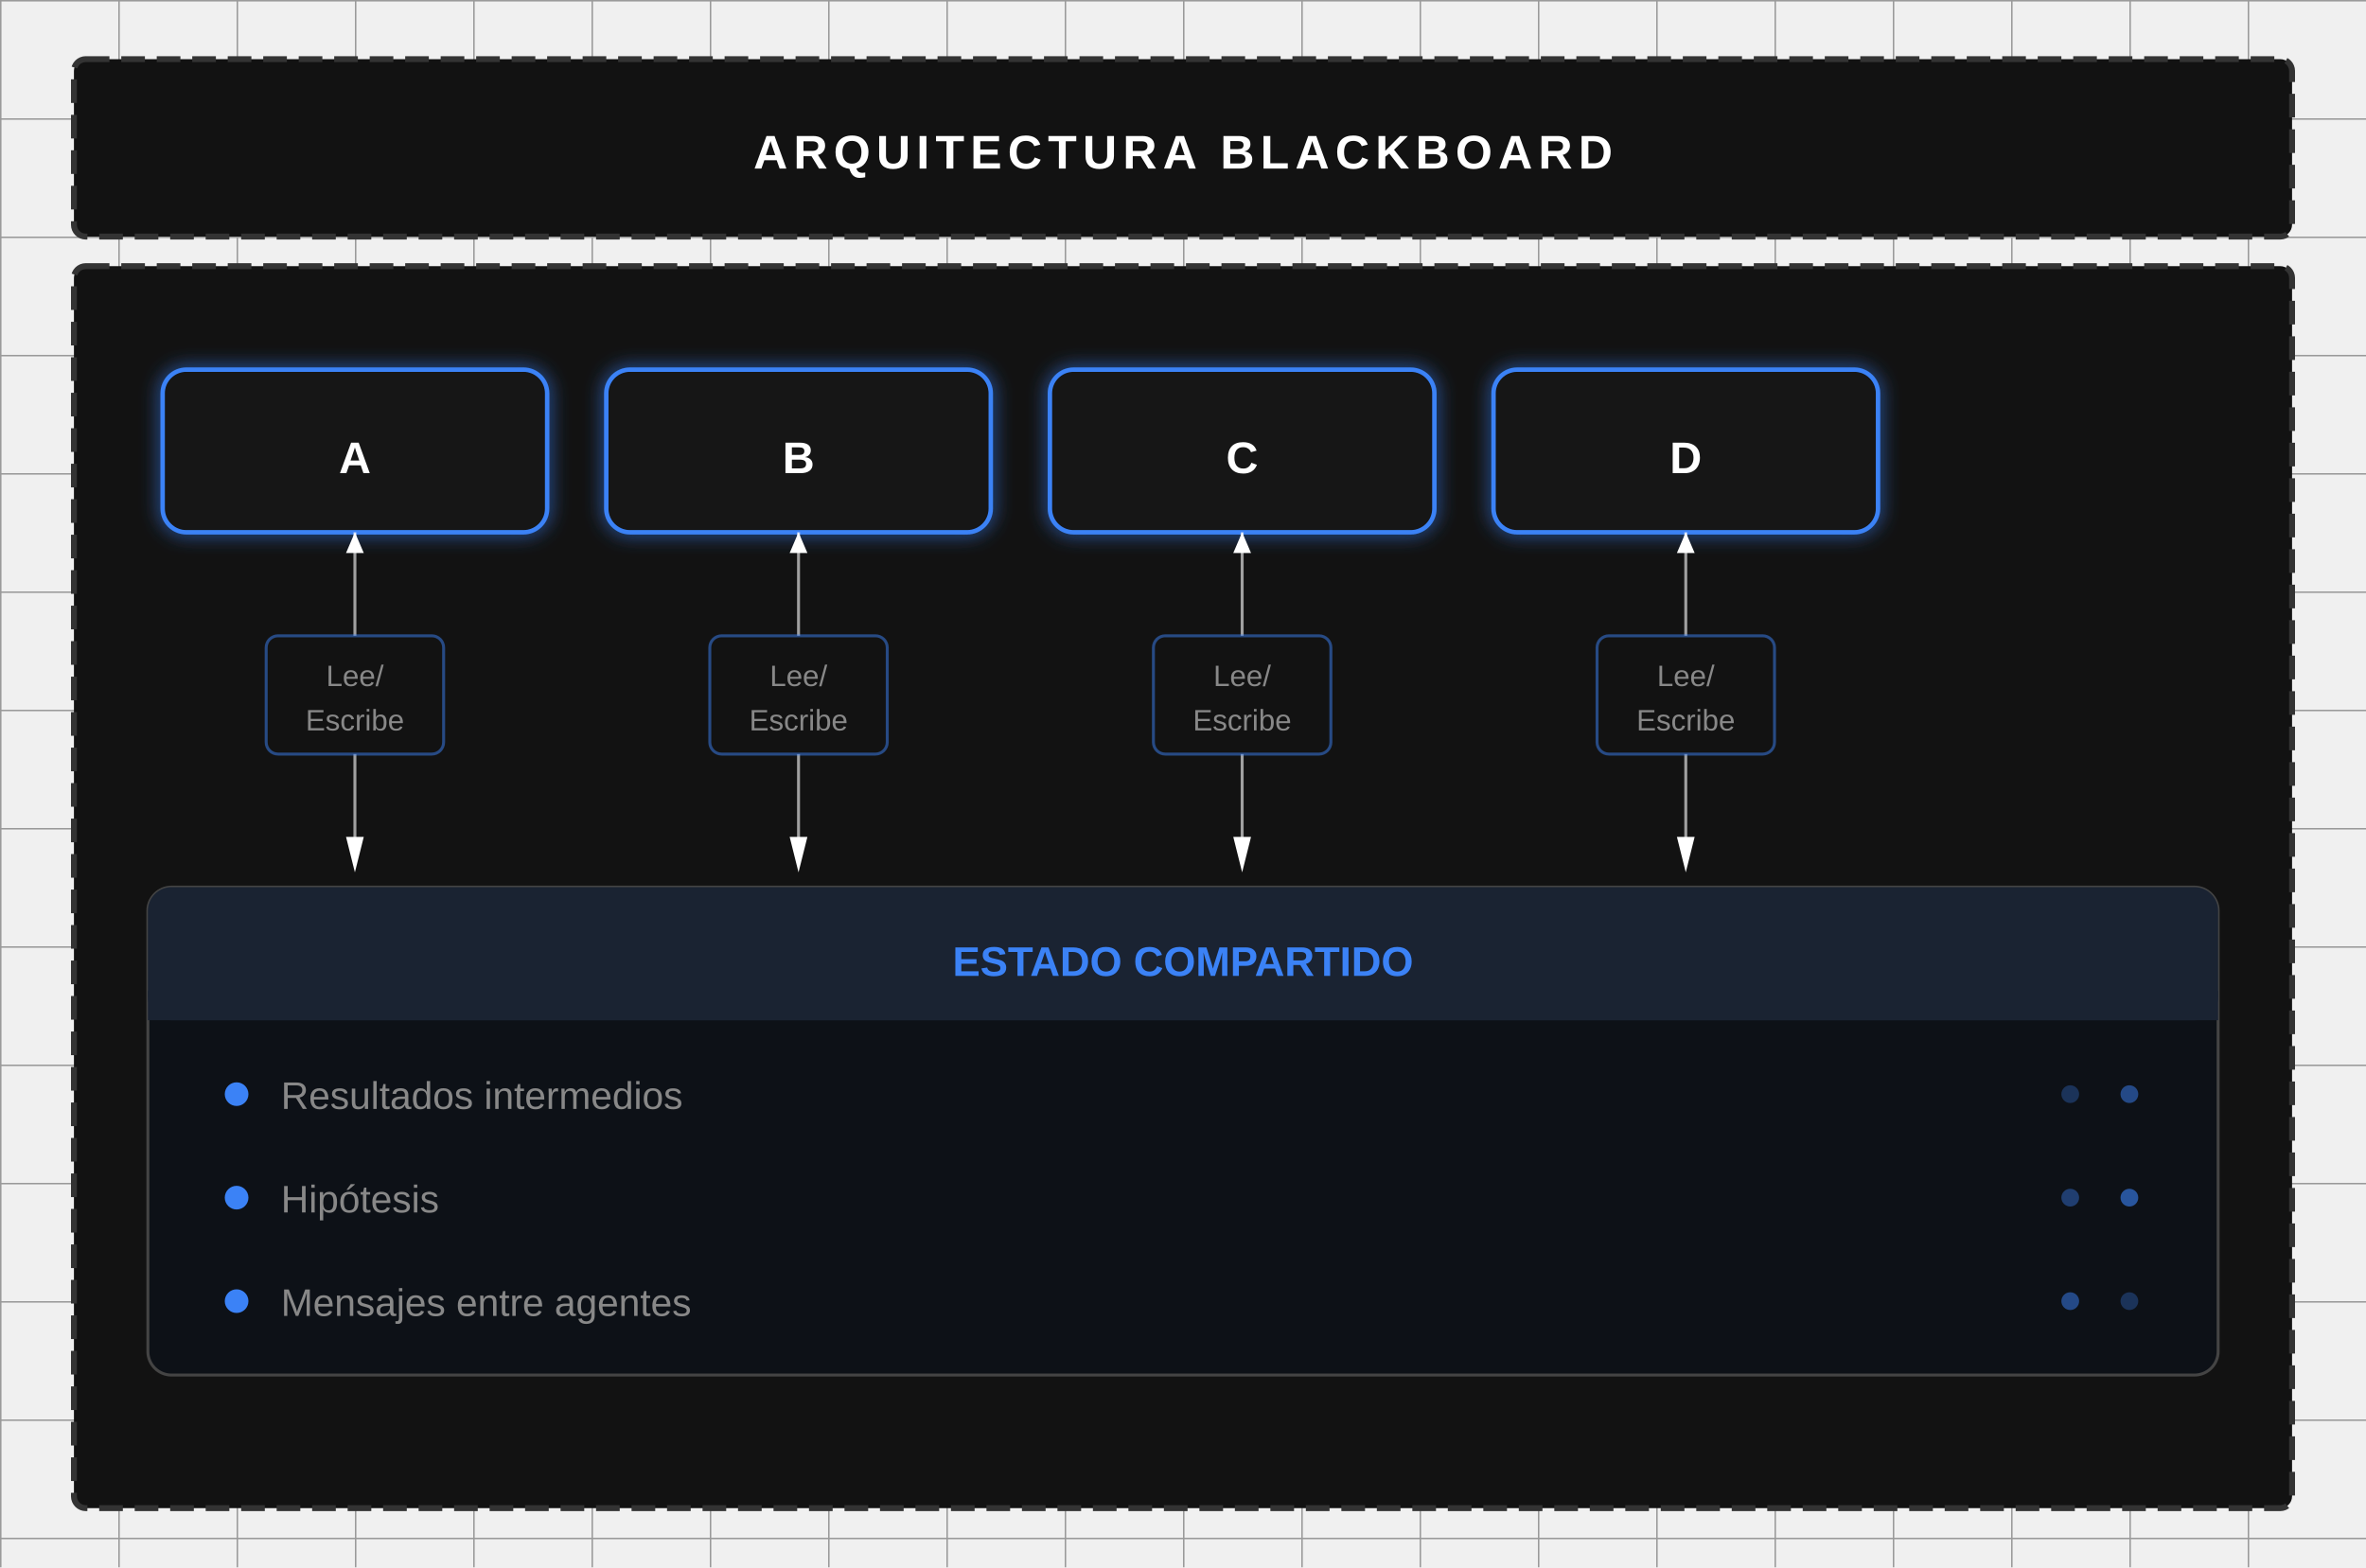
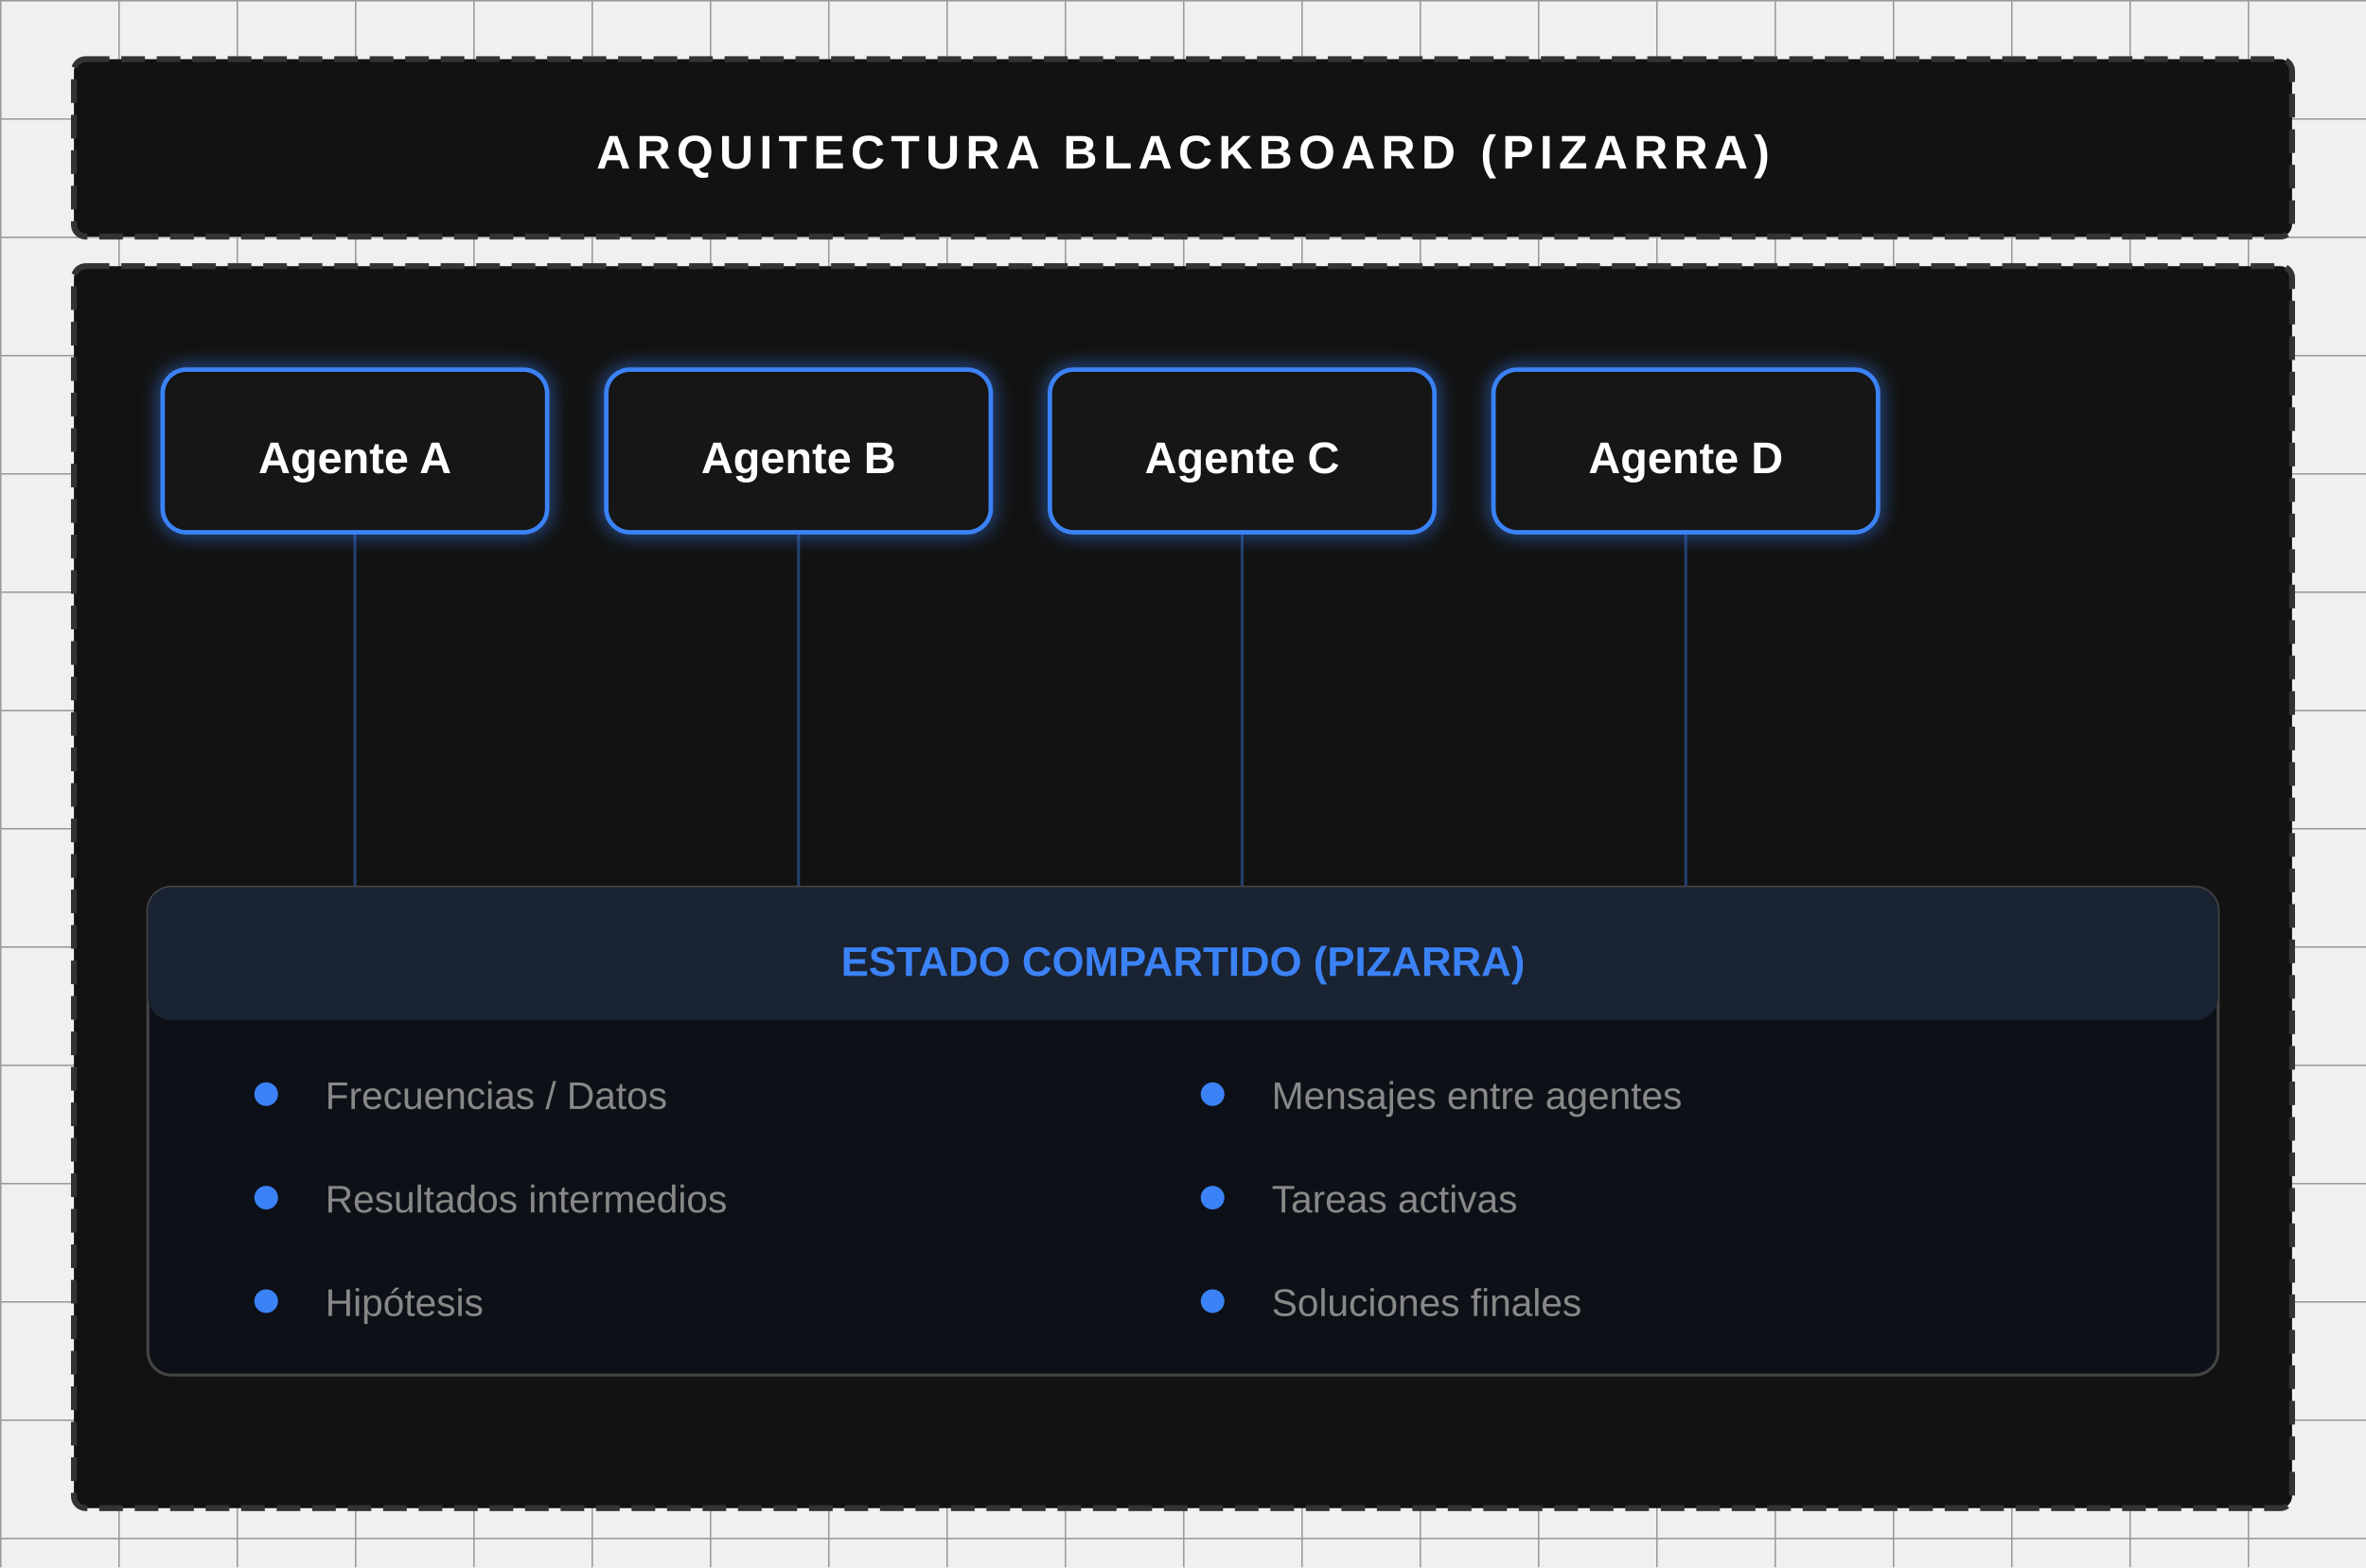
<svg xmlns="http://www.w3.org/2000/svg" viewBox="0 0 800 530" width="800" height="530">
  <defs>
    <pattern id="grid" width="40" height="40" patternUnits="userSpaceOnUse">
      <path d="M 40 0 L 0 0 0 40" fill="none" stroke="#1a1a1a" stroke-width="1" />
    </pattern>
    <filter id="glow" x="-50%" y="-50%" width="200%" height="200%">
      <feGaussianBlur stdDeviation="3" result="coloredBlur" />
      <feMerge>
        <feMergeNode in="coloredBlur" />
        <feMergeNode in="SourceGraphic" />
      </feMerge>
    </filter>
-     <linearGradient id="lineGrad" x1="0%" y1="0%" x2="0%" y2="100%">
-       <stop offset="0%" style="stop-color:#3b82f6;stop-opacity:0.8" />
-       <stop offset="100%" style="stop-color:#3b82f6;stop-opacity:0.3" />
-     </linearGradient>
  </defs>
  <rect width="800" height="530" fill="none" />
  <rect width="800" height="530" fill="url(#grid)" opacity="0.4" />
  <rect x="25" y="20" width="750" height="60" rx="4" fill="#121212" stroke="#333333" stroke-width="2" stroke-dasharray="8,4" />
-   <text x="400" y="57" font-family="Arial, sans-serif" font-size="16" font-weight="bold" fill="#ffffff" text-anchor="middle" letter-spacing="2">ARQUITECTURA BLACKBOARD</text>
+   <text x="400" y="57" font-family="Arial, sans-serif" font-size="16" font-weight="bold" fill="#ffffff" text-anchor="middle" letter-spacing="2">ARQUITECTURA BLACKBOARD (PIZARRA)</text>
  <rect x="25" y="90" width="750" height="420" rx="4" fill="#121212" stroke="#333333" stroke-width="2" stroke-dasharray="8,4" />
  <rect x="55" y="125" width="130" height="55" rx="8" fill="#141414" stroke="#3b82f6" stroke-width="1.5" filter="url(#glow)" />
-   <text x="120" y="160" font-family="Arial, sans-serif" font-size="15" font-weight="bold" fill="#ffffff" text-anchor="middle">A</text>
+   <text x="120" y="160" font-family="Arial, sans-serif" font-size="15" font-weight="bold" fill="#ffffff" text-anchor="middle">Agente A</text>
  <rect x="205" y="125" width="130" height="55" rx="8" fill="#141414" stroke="#3b82f6" stroke-width="1.5" filter="url(#glow)" />
-   <text x="270" y="160" font-family="Arial, sans-serif" font-size="15" font-weight="bold" fill="#ffffff" text-anchor="middle">B</text>
+   <text x="270" y="160" font-family="Arial, sans-serif" font-size="15" font-weight="bold" fill="#ffffff" text-anchor="middle">Agente B</text>
  <rect x="355" y="125" width="130" height="55" rx="8" fill="#141414" stroke="#3b82f6" stroke-width="1.5" filter="url(#glow)" />
-   <text x="420" y="160" font-family="Arial, sans-serif" font-size="15" font-weight="bold" fill="#ffffff" text-anchor="middle">C</text>
+   <text x="420" y="160" font-family="Arial, sans-serif" font-size="15" font-weight="bold" fill="#ffffff" text-anchor="middle">Agente C</text>
  <rect x="505" y="125" width="130" height="55" rx="8" fill="#141414" stroke="#3b82f6" stroke-width="1.5" filter="url(#glow)" />
-   <text x="570" y="160" font-family="Arial, sans-serif" font-size="15" font-weight="bold" fill="#ffffff" text-anchor="middle">D</text>
-   <line x1="120" y1="180" x2="120" y2="215" stroke="#ffffff" stroke-width="1" opacity="0.6" />
-   <line x1="120" y1="255" x2="120" y2="290" stroke="#ffffff" stroke-width="1" opacity="0.6" />
-   <polygon points="117,187 120,180 123,187" fill="#ffffff" />
-   <polygon points="117,283 120,295 123,283" fill="#ffffff" />
-   <rect x="90" y="215" width="60" height="40" rx="4" fill="none" stroke="#3b82f6" stroke-width="1" opacity="0.5" />
-   <text x="120" y="232" font-family="Arial, sans-serif" font-size="10" fill="#888888" text-anchor="middle">Lee/</text>
-   <text x="120" y="247" font-family="Arial, sans-serif" font-size="10" fill="#888888" text-anchor="middle">Escribe</text>
-   <line x1="270" y1="180" x2="270" y2="215" stroke="#ffffff" stroke-width="1" opacity="0.6" />
-   <line x1="270" y1="255" x2="270" y2="290" stroke="#ffffff" stroke-width="1" opacity="0.6" />
-   <polygon points="267,187 270,180 273,187" fill="#ffffff" />
-   <polygon points="267,283 270,295 273,283" fill="#ffffff" />
-   <rect x="240" y="215" width="60" height="40" rx="4" fill="none" stroke="#3b82f6" stroke-width="1" opacity="0.5" />
-   <text x="270" y="232" font-family="Arial, sans-serif" font-size="10" fill="#888888" text-anchor="middle">Lee/</text>
-   <text x="270" y="247" font-family="Arial, sans-serif" font-size="10" fill="#888888" text-anchor="middle">Escribe</text>
-   <line x1="420" y1="180" x2="420" y2="215" stroke="#ffffff" stroke-width="1" opacity="0.6" />
-   <line x1="420" y1="255" x2="420" y2="290" stroke="#ffffff" stroke-width="1" opacity="0.6" />
-   <polygon points="417,187 420,180 423,187" fill="#ffffff" />
-   <polygon points="417,283 420,295 423,283" fill="#ffffff" />
-   <rect x="390" y="215" width="60" height="40" rx="4" fill="none" stroke="#3b82f6" stroke-width="1" opacity="0.5" />
-   <text x="420" y="232" font-family="Arial, sans-serif" font-size="10" fill="#888888" text-anchor="middle">Lee/</text>
-   <text x="420" y="247" font-family="Arial, sans-serif" font-size="10" fill="#888888" text-anchor="middle">Escribe</text>
-   <line x1="570" y1="180" x2="570" y2="215" stroke="#ffffff" stroke-width="1" opacity="0.6" />
-   <line x1="570" y1="255" x2="570" y2="290" stroke="#ffffff" stroke-width="1" opacity="0.6" />
-   <polygon points="567,187 570,180 573,187" fill="#ffffff" />
-   <polygon points="567,283 570,295 573,283" fill="#ffffff" />
-   <rect x="540" y="215" width="60" height="40" rx="4" fill="none" stroke="#3b82f6" stroke-width="1" opacity="0.5" />
-   <text x="570" y="232" font-family="Arial, sans-serif" font-size="10" fill="#888888" text-anchor="middle">Lee/</text>
-   <text x="570" y="247" font-family="Arial, sans-serif" font-size="10" fill="#888888" text-anchor="middle">Escribe</text>
+   <text x="570" y="160" font-family="Arial, sans-serif" font-size="15" font-weight="bold" fill="#ffffff" text-anchor="middle">Agente D</text>
+   <path d="M 120 180 V 300 M 270 180 V 300 M 420 180 V 300 M 570 180 V 300" stroke="#3b82f6" stroke-width="1" opacity="0.4" />
  <rect x="50" y="300" width="700" height="165" rx="8" fill="#0d1117" stroke="#444444" stroke-width="1" />
  <rect x="50" y="300" width="700" height="45" rx="8" fill="#1a2332" />
-   <rect x="50" y="335" width="700" height="10" fill="#1a2332" />
-   <text x="400" y="330" font-family="Arial, sans-serif" font-size="14" font-weight="bold" fill="#3b82f6" text-anchor="middle">ESTADO COMPARTIDO</text>
-   <circle cx="80" cy="370" r="4" fill="#3b82f6" />
-   <text x="95" y="375" font-family="Arial, sans-serif" font-size="13" fill="#888888">Resultados intermedios</text>
-   <circle cx="80" cy="405" r="4" fill="#3b82f6" />
-   <text x="95" y="410" font-family="Arial, sans-serif" font-size="13" fill="#888888">Hipótesis</text>
-   <circle cx="80" cy="440" r="4" fill="#3b82f6" />
-   <text x="95" y="445" font-family="Arial, sans-serif" font-size="13" fill="#888888">Mensajes entre agentes</text>
-   <circle cx="700" cy="370" r="3" fill="#3b82f6" opacity="0.3" />
-   <circle cx="720" cy="370" r="3" fill="#3b82f6" opacity="0.5" />
-   <circle cx="700" cy="405" r="3" fill="#3b82f6" opacity="0.4" />
-   <circle cx="720" cy="405" r="3" fill="#3b82f6" opacity="0.6" />
-   <circle cx="700" cy="440" r="3" fill="#3b82f6" opacity="0.5" />
-   <circle cx="720" cy="440" r="3" fill="#3b82f6" opacity="0.3" />
+   <text x="400" y="330" font-family="Arial, sans-serif" font-size="14" font-weight="bold" fill="#3b82f6" text-anchor="middle">ESTADO COMPARTIDO (PIZARRA)</text>
+   <circle cx="90" cy="370" r="4" fill="#3b82f6" />
+   <text x="110" y="375" font-family="Arial, sans-serif" font-size="13" fill="#888888">Frecuencias / Datos</text>
+   <circle cx="90" cy="405" r="4" fill="#3b82f6" />
+   <text x="110" y="410" font-family="Arial, sans-serif" font-size="13" fill="#888888">Resultados intermedios</text>
+   <circle cx="90" cy="440" r="4" fill="#3b82f6" />
+   <text x="110" y="445" font-family="Arial, sans-serif" font-size="13" fill="#888888">Hipótesis</text>
+   <circle cx="410" cy="370" r="4" fill="#3b82f6" />
+   <text x="430" y="375" font-family="Arial, sans-serif" font-size="13" fill="#888888">Mensajes entre agentes</text>
+   <circle cx="410" cy="405" r="4" fill="#3b82f6" />
+   <text x="430" y="410" font-family="Arial, sans-serif" font-size="13" fill="#888888">Tareas activas</text>
+   <circle cx="410" cy="440" r="4" fill="#3b82f6" />
+   <text x="430" y="445" font-family="Arial, sans-serif" font-size="13" fill="#888888">Soluciones finales</text>
</svg>
